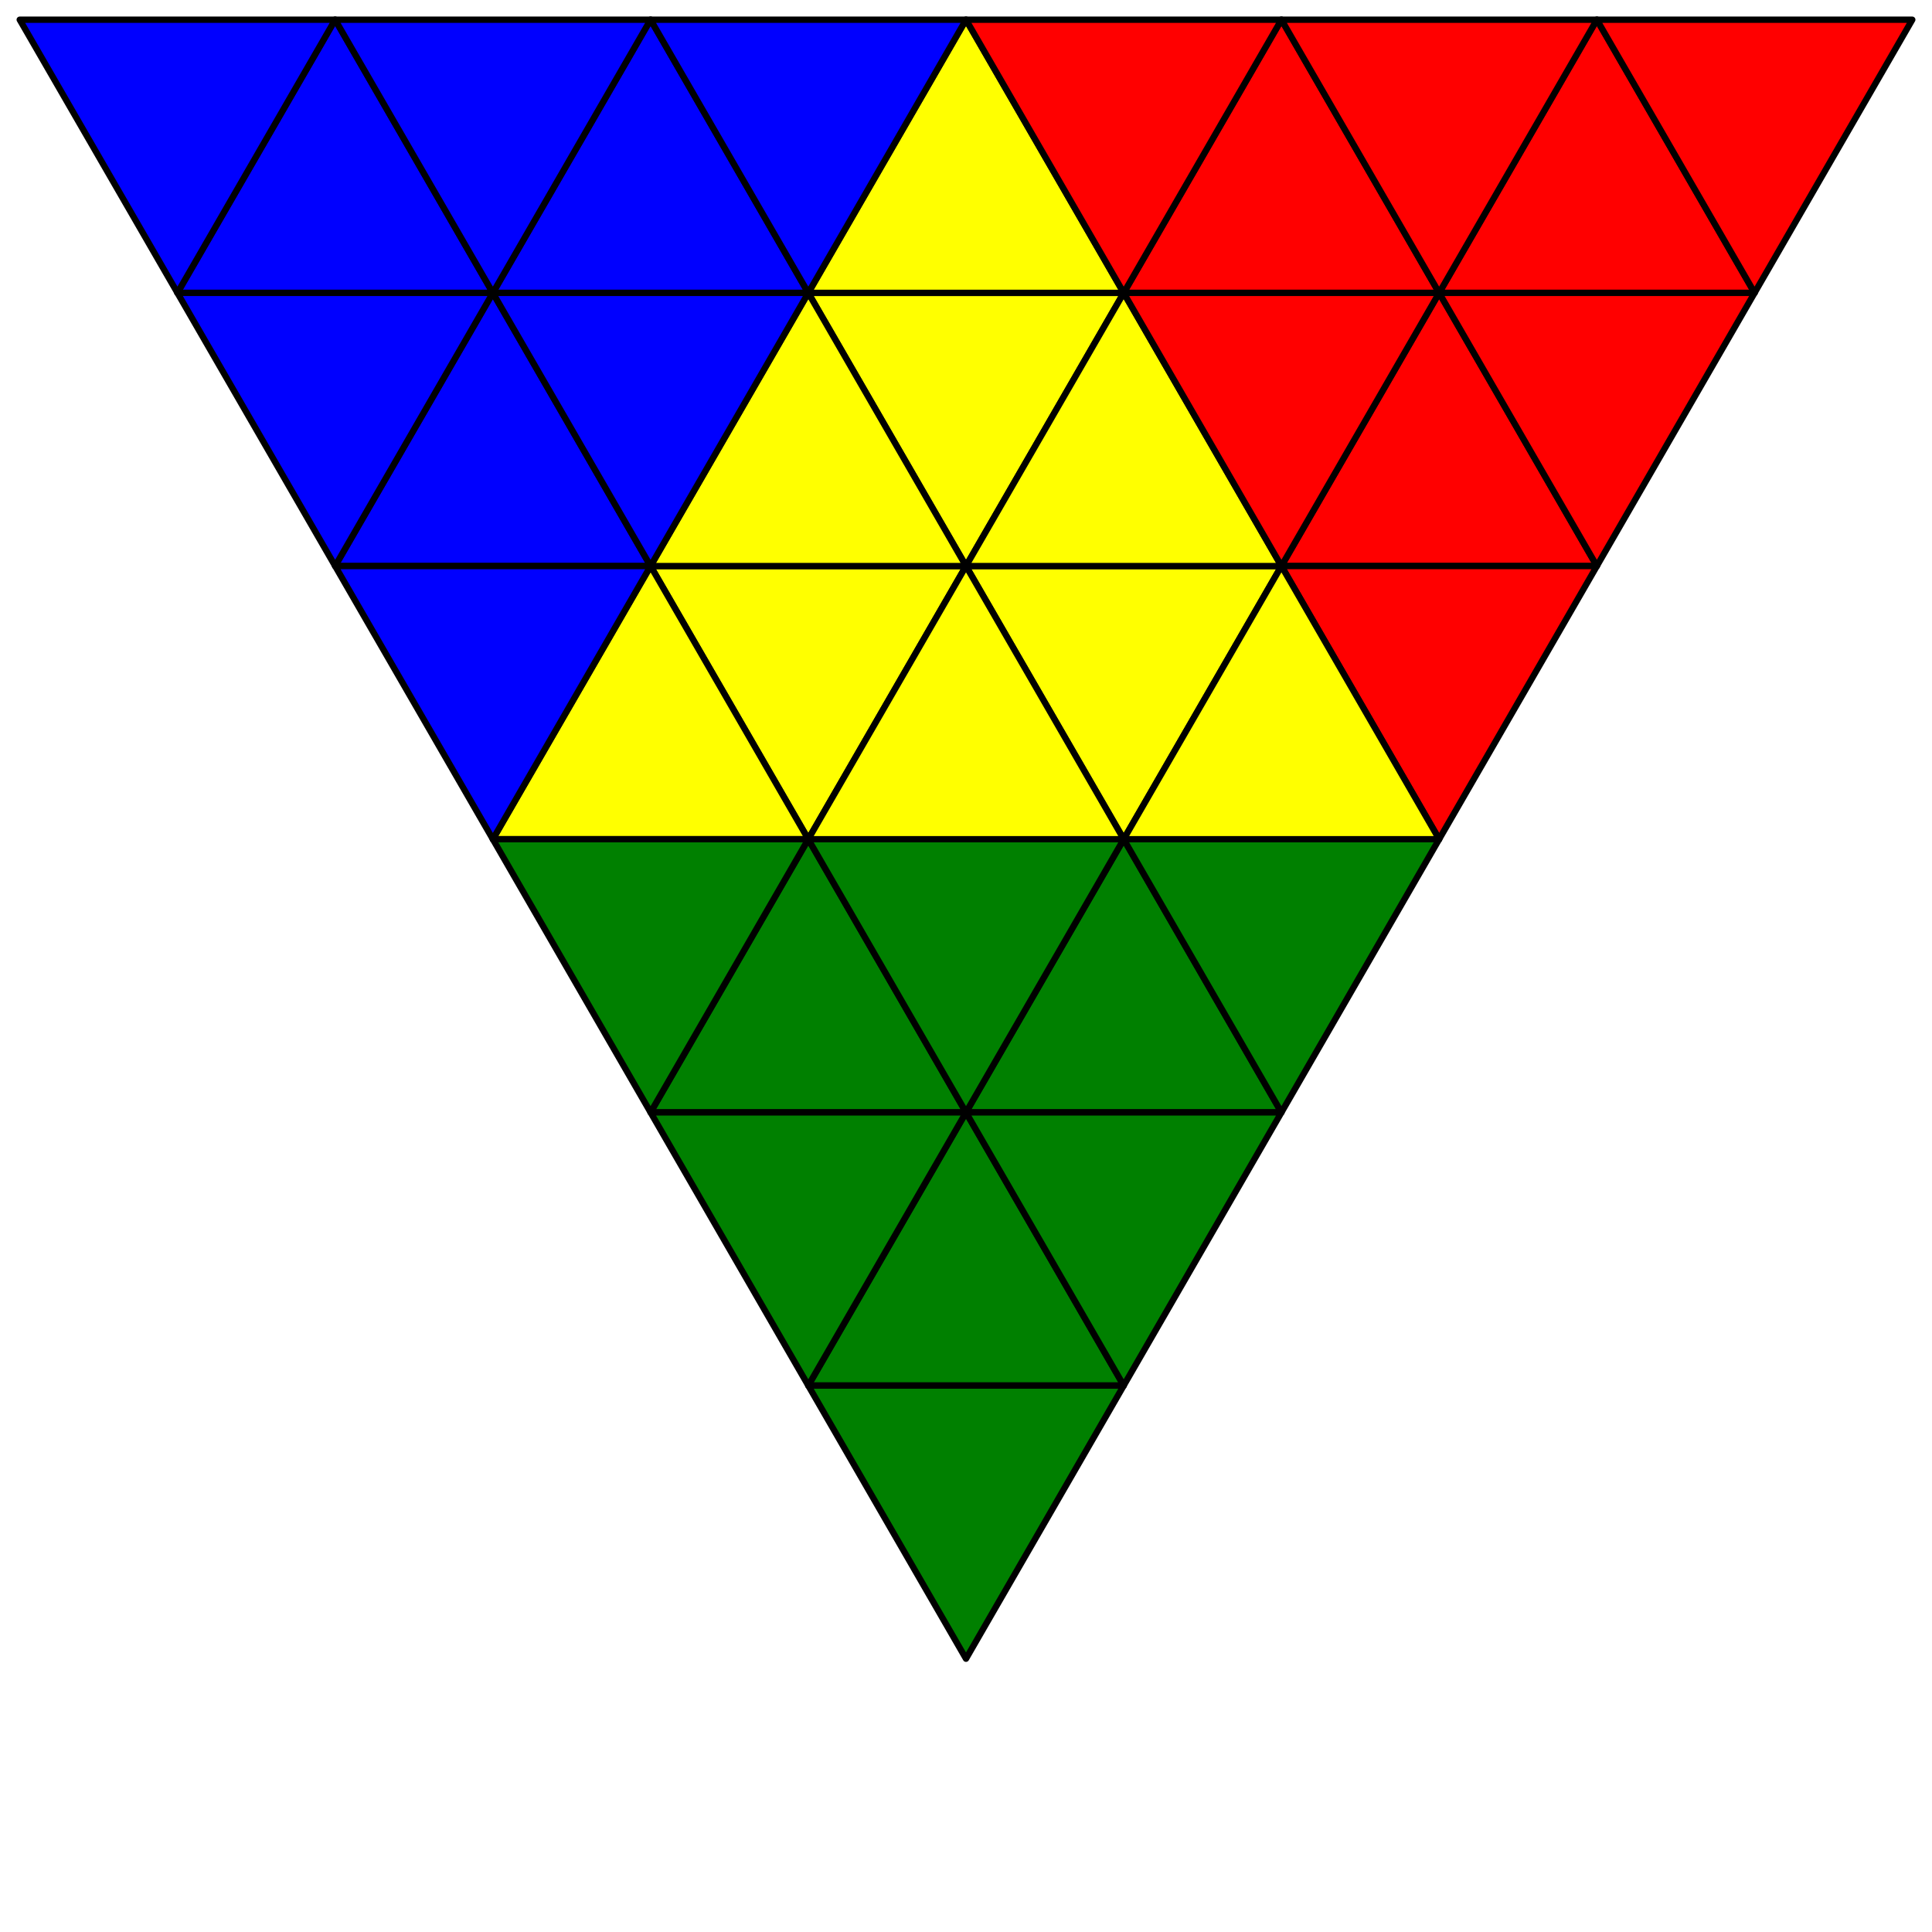
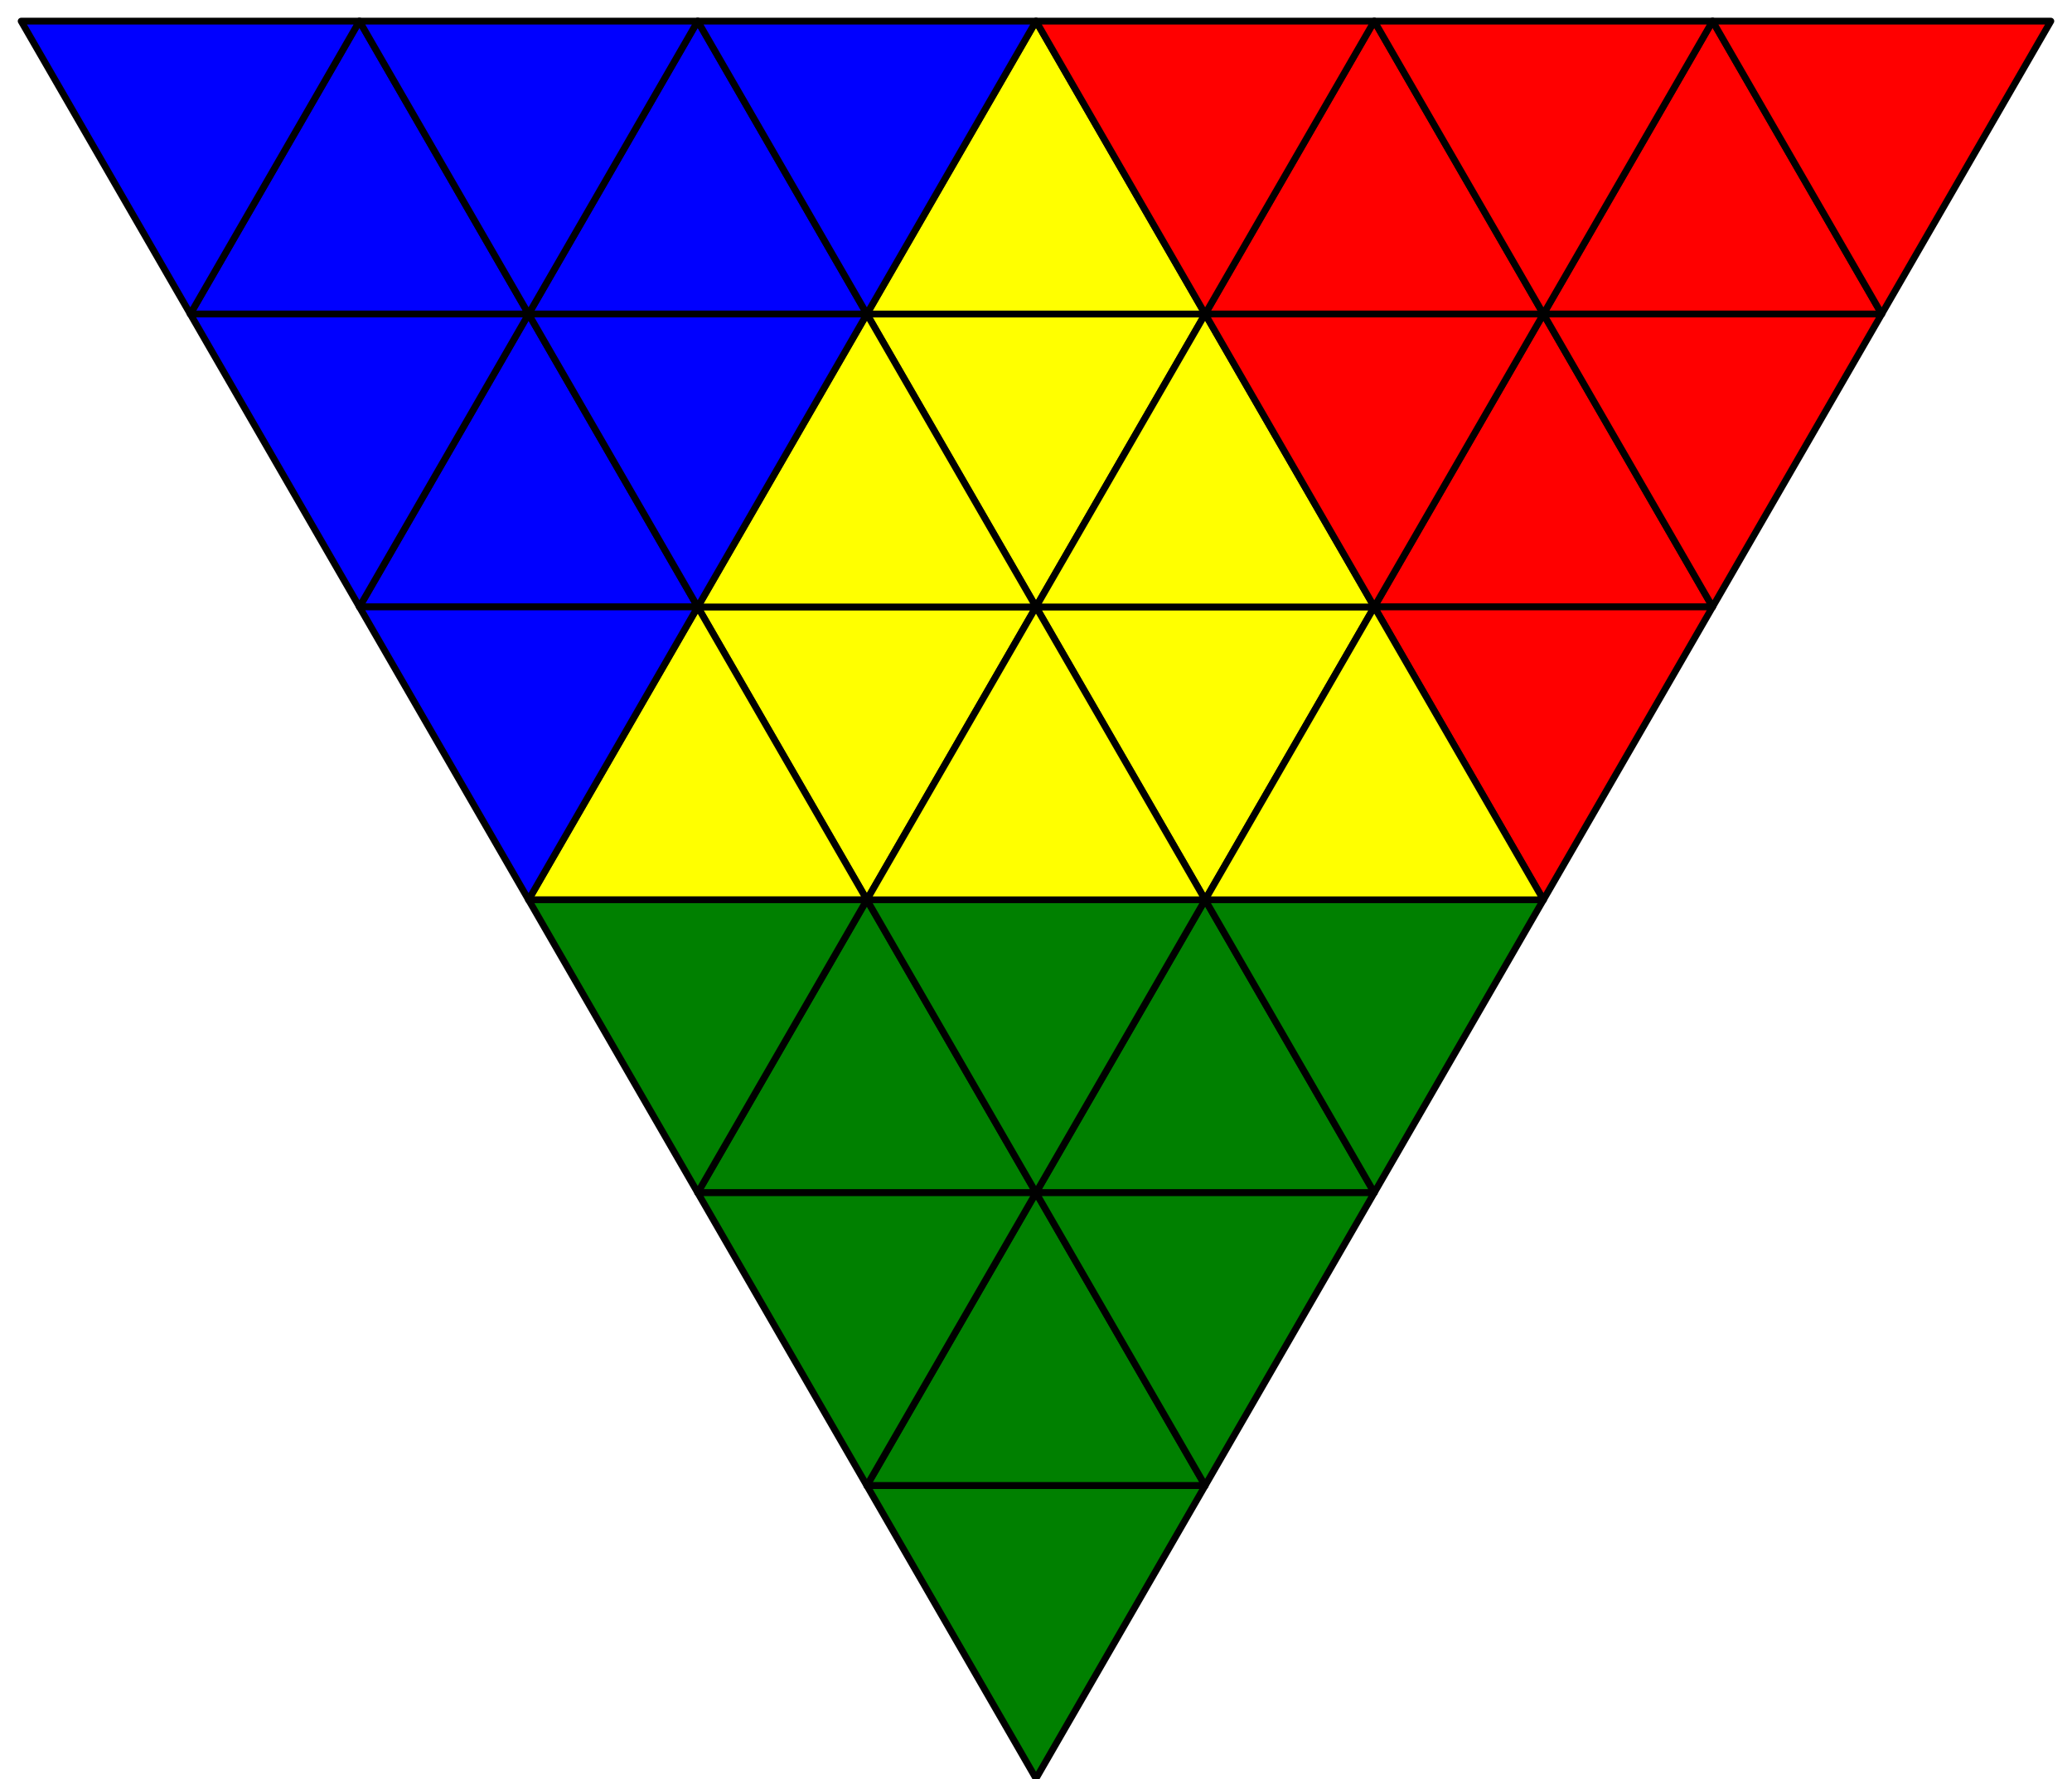
- <svg xmlns="http://www.w3.org/2000/svg" xmlns:xlink="http://www.w3.org/1999/xlink" version="1.1" width="490" height="490">
+ <svg xmlns="http://www.w3.org/2000/svg" xmlns:xlink="http://www.w3.org/1999/xlink" version="1.1" width="490" height="420.692">
  <defs>
  </defs>
  <defs>
    <g id="stickerA" transform="scale(1, 0.5773503)">
      <path d="m 0,1.732 1,-1.732 1,1.732 z" stroke="black" stroke-width="0.04px" stroke-linecap="butt" stroke-linejoin="round" />
    </g>
    <g id="stickerV" transform="scale(1, 0.5773503)">
      <path d="m 0,0 1,1.732 1,-1.732 z" stroke="black" stroke-width="0.04px" stroke-linecap="butt" stroke-linejoin="round" />
    </g>
  </defs>
  <g id="puzzle" transform="translate(5, 5) scale(40, 69.28203)">
    <use id="CENTERS-l0-o0" xlink:href="#stickerV" transform="translate(5, 1)" style="fill: yellow" />
    <use id="CENTERS-l0-o1" xlink:href="#stickerA" transform="translate(3, 0)" style="fill: blue" />
    <use id="CENTERS-l0-o2" xlink:href="#stickerA" transform="translate(7, 0)" style="fill: red" />
    <use id="CENTERS-l1-o0" xlink:href="#stickerV" transform="translate(4, 2)" style="fill: yellow" />
    <use id="CENTERS-l1-o1" xlink:href="#stickerA" transform="translate(4, 3)" style="fill: green" />
    <use id="CENTERS-l1-o2" xlink:href="#stickerA" transform="translate(2, 1)" style="fill: blue" />
    <use id="CENTERS-l2-o0" xlink:href="#stickerV" transform="translate(6, 2)" style="fill: yellow" />
    <use id="CENTERS-l2-o1" xlink:href="#stickerA" transform="translate(8, 1)" style="fill: red" />
    <use id="CENTERS-l2-o2" xlink:href="#stickerA" transform="translate(6, 3)" style="fill: green" />
    <use id="CENTERS-l3-o0" xlink:href="#stickerA" transform="translate(9, 0)" style="fill: red" />
    <use id="CENTERS-l3-o1" xlink:href="#stickerA" transform="translate(1, 0)" style="fill: blue" />
    <use id="CENTERS-l3-o2" xlink:href="#stickerA" transform="translate(5, 4)" style="fill: green" />
    <use id="TIPS-l0-o0" xlink:href="#stickerA" transform="translate(5, 0)" style="fill: yellow" />
    <use id="TIPS-l0-o1" xlink:href="#stickerV" transform="translate(4, 0)" style="fill: blue" />
    <use id="TIPS-l0-o2" xlink:href="#stickerV" transform="translate(6, 0)" style="fill: red" />
    <use id="TIPS-l1-o0" xlink:href="#stickerA" transform="translate(3, 2)" style="fill: yellow" />
    <use id="TIPS-l1-o1" xlink:href="#stickerV" transform="translate(3, 3)" style="fill: green" />
    <use id="TIPS-l1-o2" xlink:href="#stickerV" transform="translate(2, 2)" style="fill: blue" />
    <use id="TIPS-l2-o0" xlink:href="#stickerV" transform="translate(8, 2)" style="fill: red" />
    <use id="TIPS-l2-o1" xlink:href="#stickerV" transform="translate(7, 3)" style="fill: green" />
    <use id="TIPS-l2-o2" xlink:href="#stickerA" transform="translate(7, 2)" style="fill: yellow" />
    <use id="TIPS-l3-o0" xlink:href="#stickerV" transform="translate(10,0)" style="fill: red" />
    <use id="TIPS-l3-o1" xlink:href="#stickerV" transform="translate(0, 0)" style="fill: blue" />
    <use id="TIPS-l3-o2" xlink:href="#stickerV" transform="translate(5, 5)" style="fill: green" />
    <use id="EDGES-l0-o0" xlink:href="#stickerA" transform="translate(4, 1)" style="fill: yellow" />
    <use id="EDGES-l0-o1" xlink:href="#stickerV" transform="translate(3, 1)" style="fill: blue" />
    <use id="EDGES-l1-o0" xlink:href="#stickerA" transform="translate(6, 1)" style="fill: yellow" />
    <use id="EDGES-l1-o1" xlink:href="#stickerV" transform="translate(7, 1)" style="fill: red" />
    <use id="EDGES-l2-o0" xlink:href="#stickerV" transform="translate(8, 0)" style="fill: red" />
    <use id="EDGES-l2-o1" xlink:href="#stickerV" transform="translate(2, 0)" style="fill: blue" />
    <use id="EDGES-l3-o0" xlink:href="#stickerV" transform="translate(5, 3)" style="fill: green" />
    <use id="EDGES-l3-o1" xlink:href="#stickerA" transform="translate(5, 2)" style="fill: yellow" />
    <use id="EDGES-l4-o0" xlink:href="#stickerV" transform="translate(6, 4)" style="fill: green" />
    <use id="EDGES-l4-o1" xlink:href="#stickerV" transform="translate(9, 1)" style="fill: red" />
    <use id="EDGES-l5-o0" xlink:href="#stickerV" transform="translate(4, 4)" style="fill: green" />
    <use id="EDGES-l5-o1" xlink:href="#stickerV" transform="translate(1, 1)" style="fill: blue" />
  </g>
</svg>
